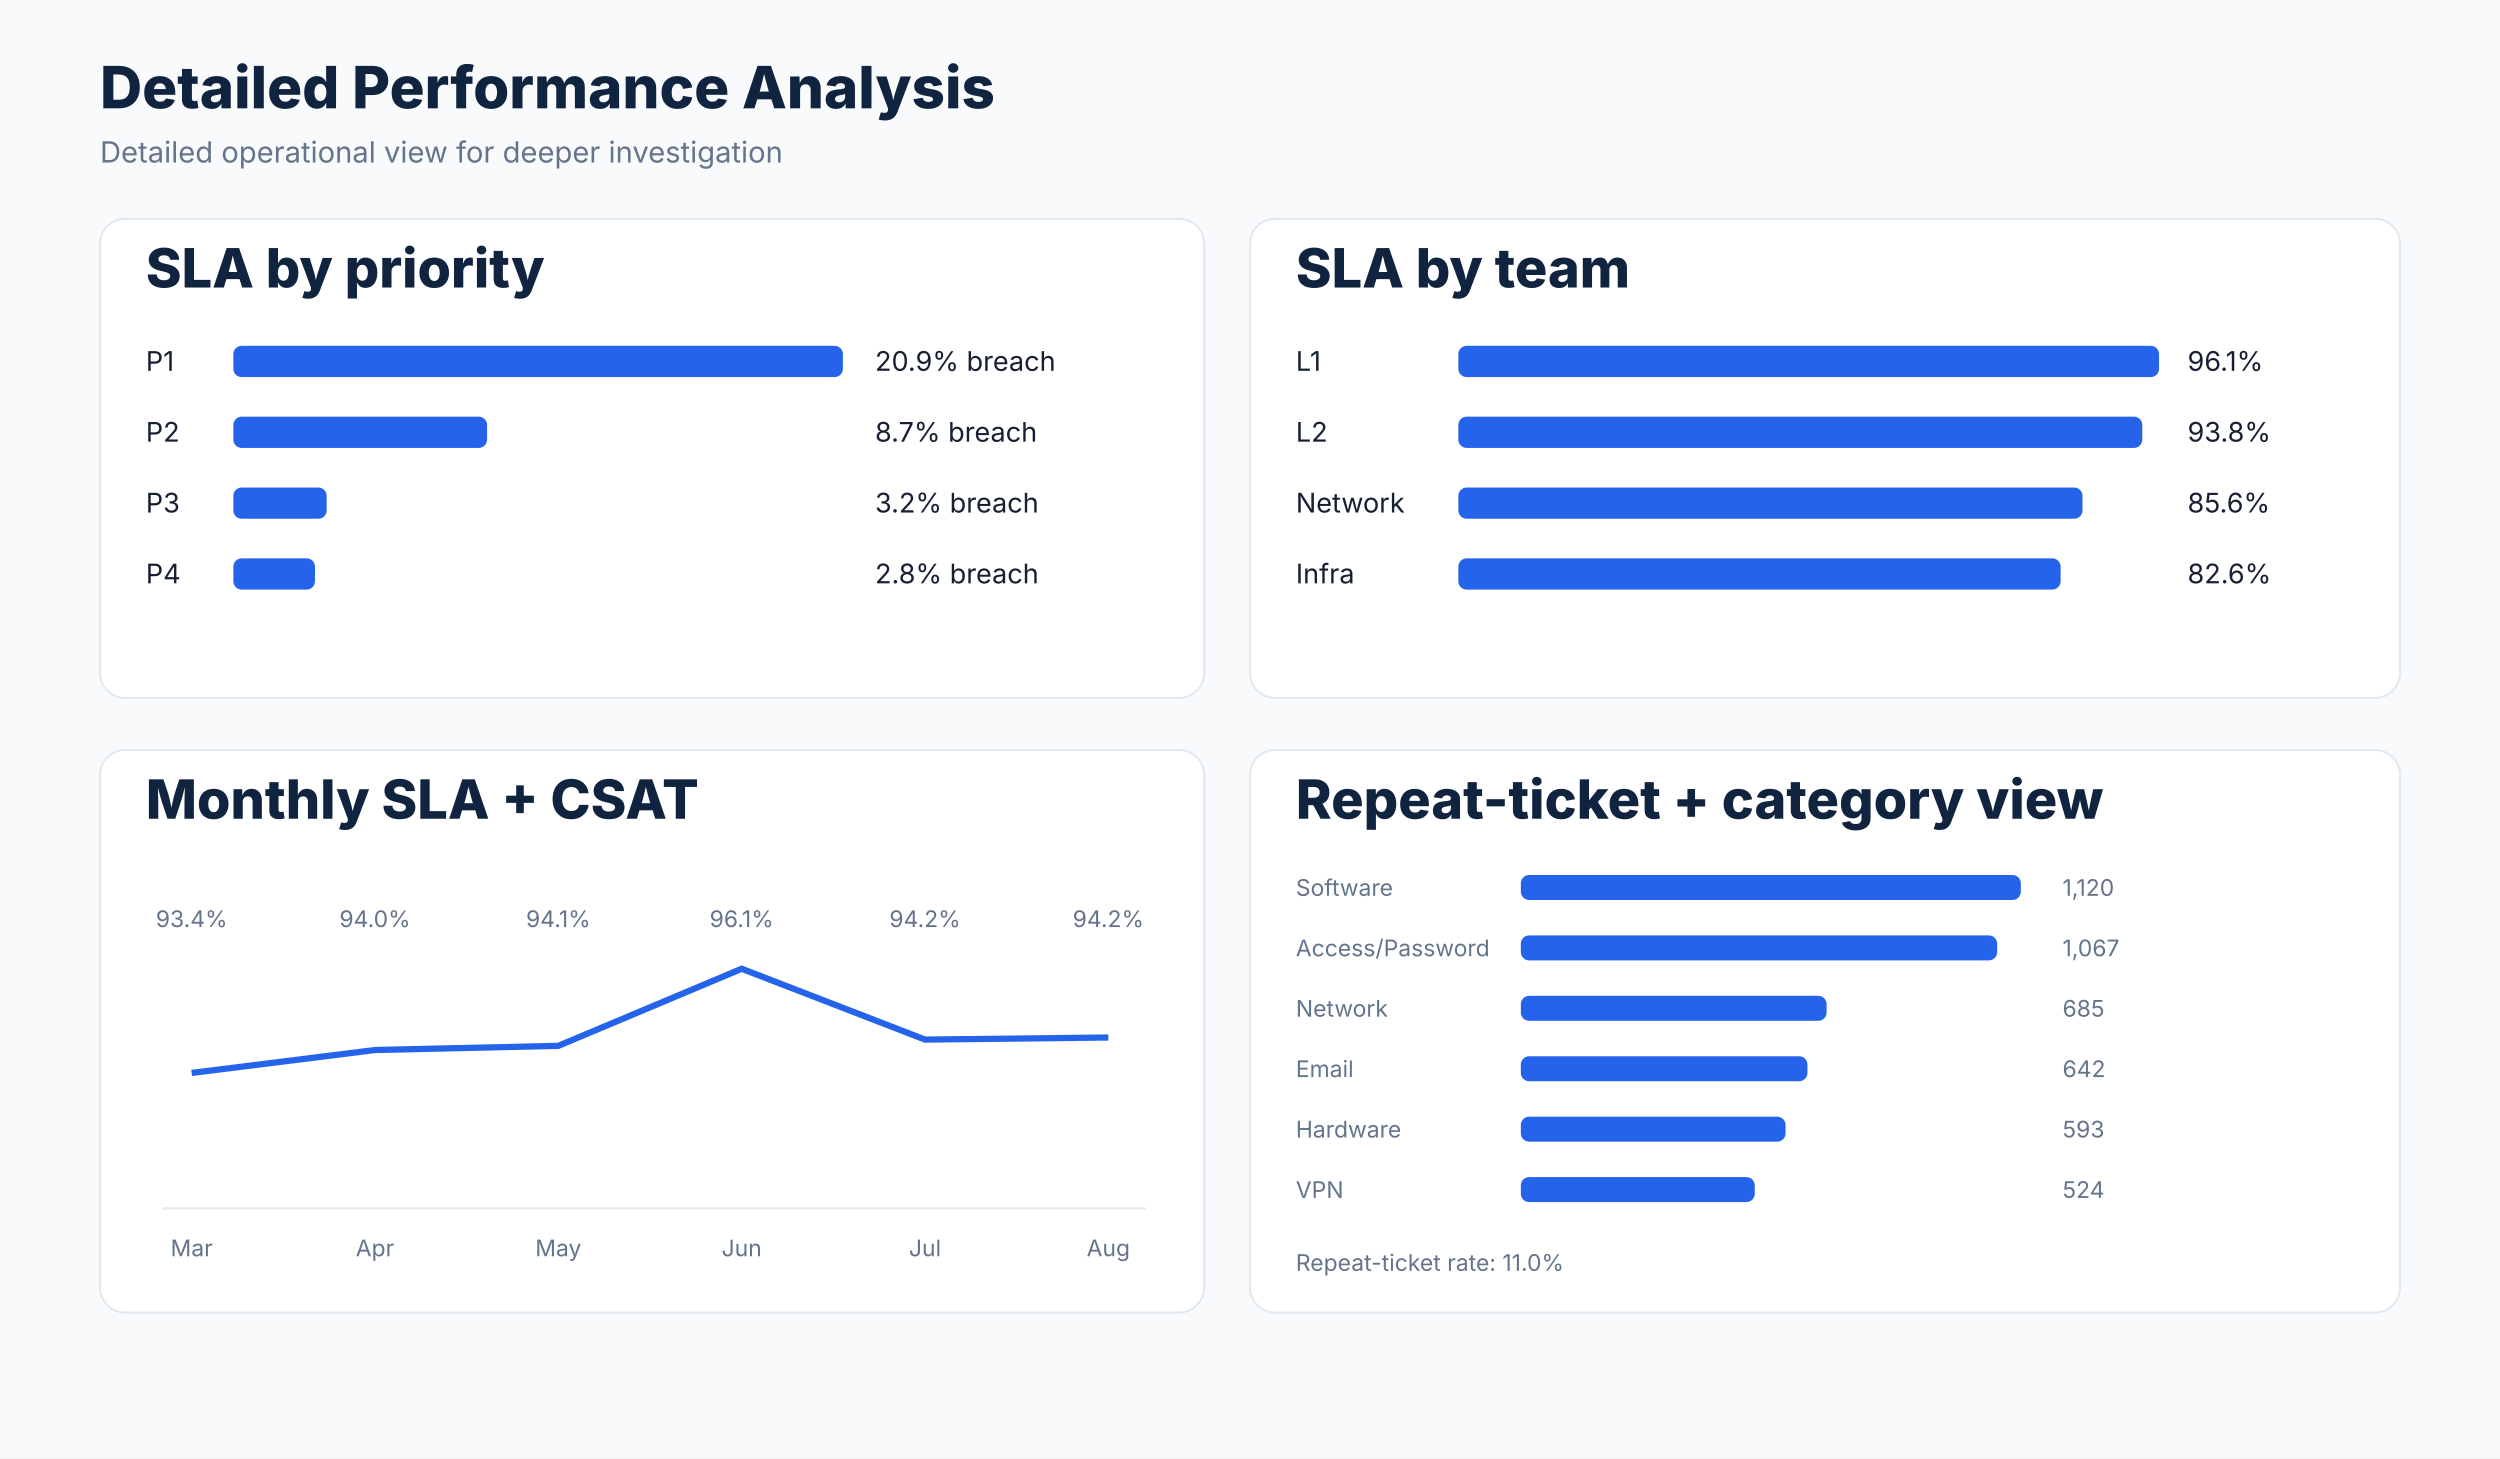
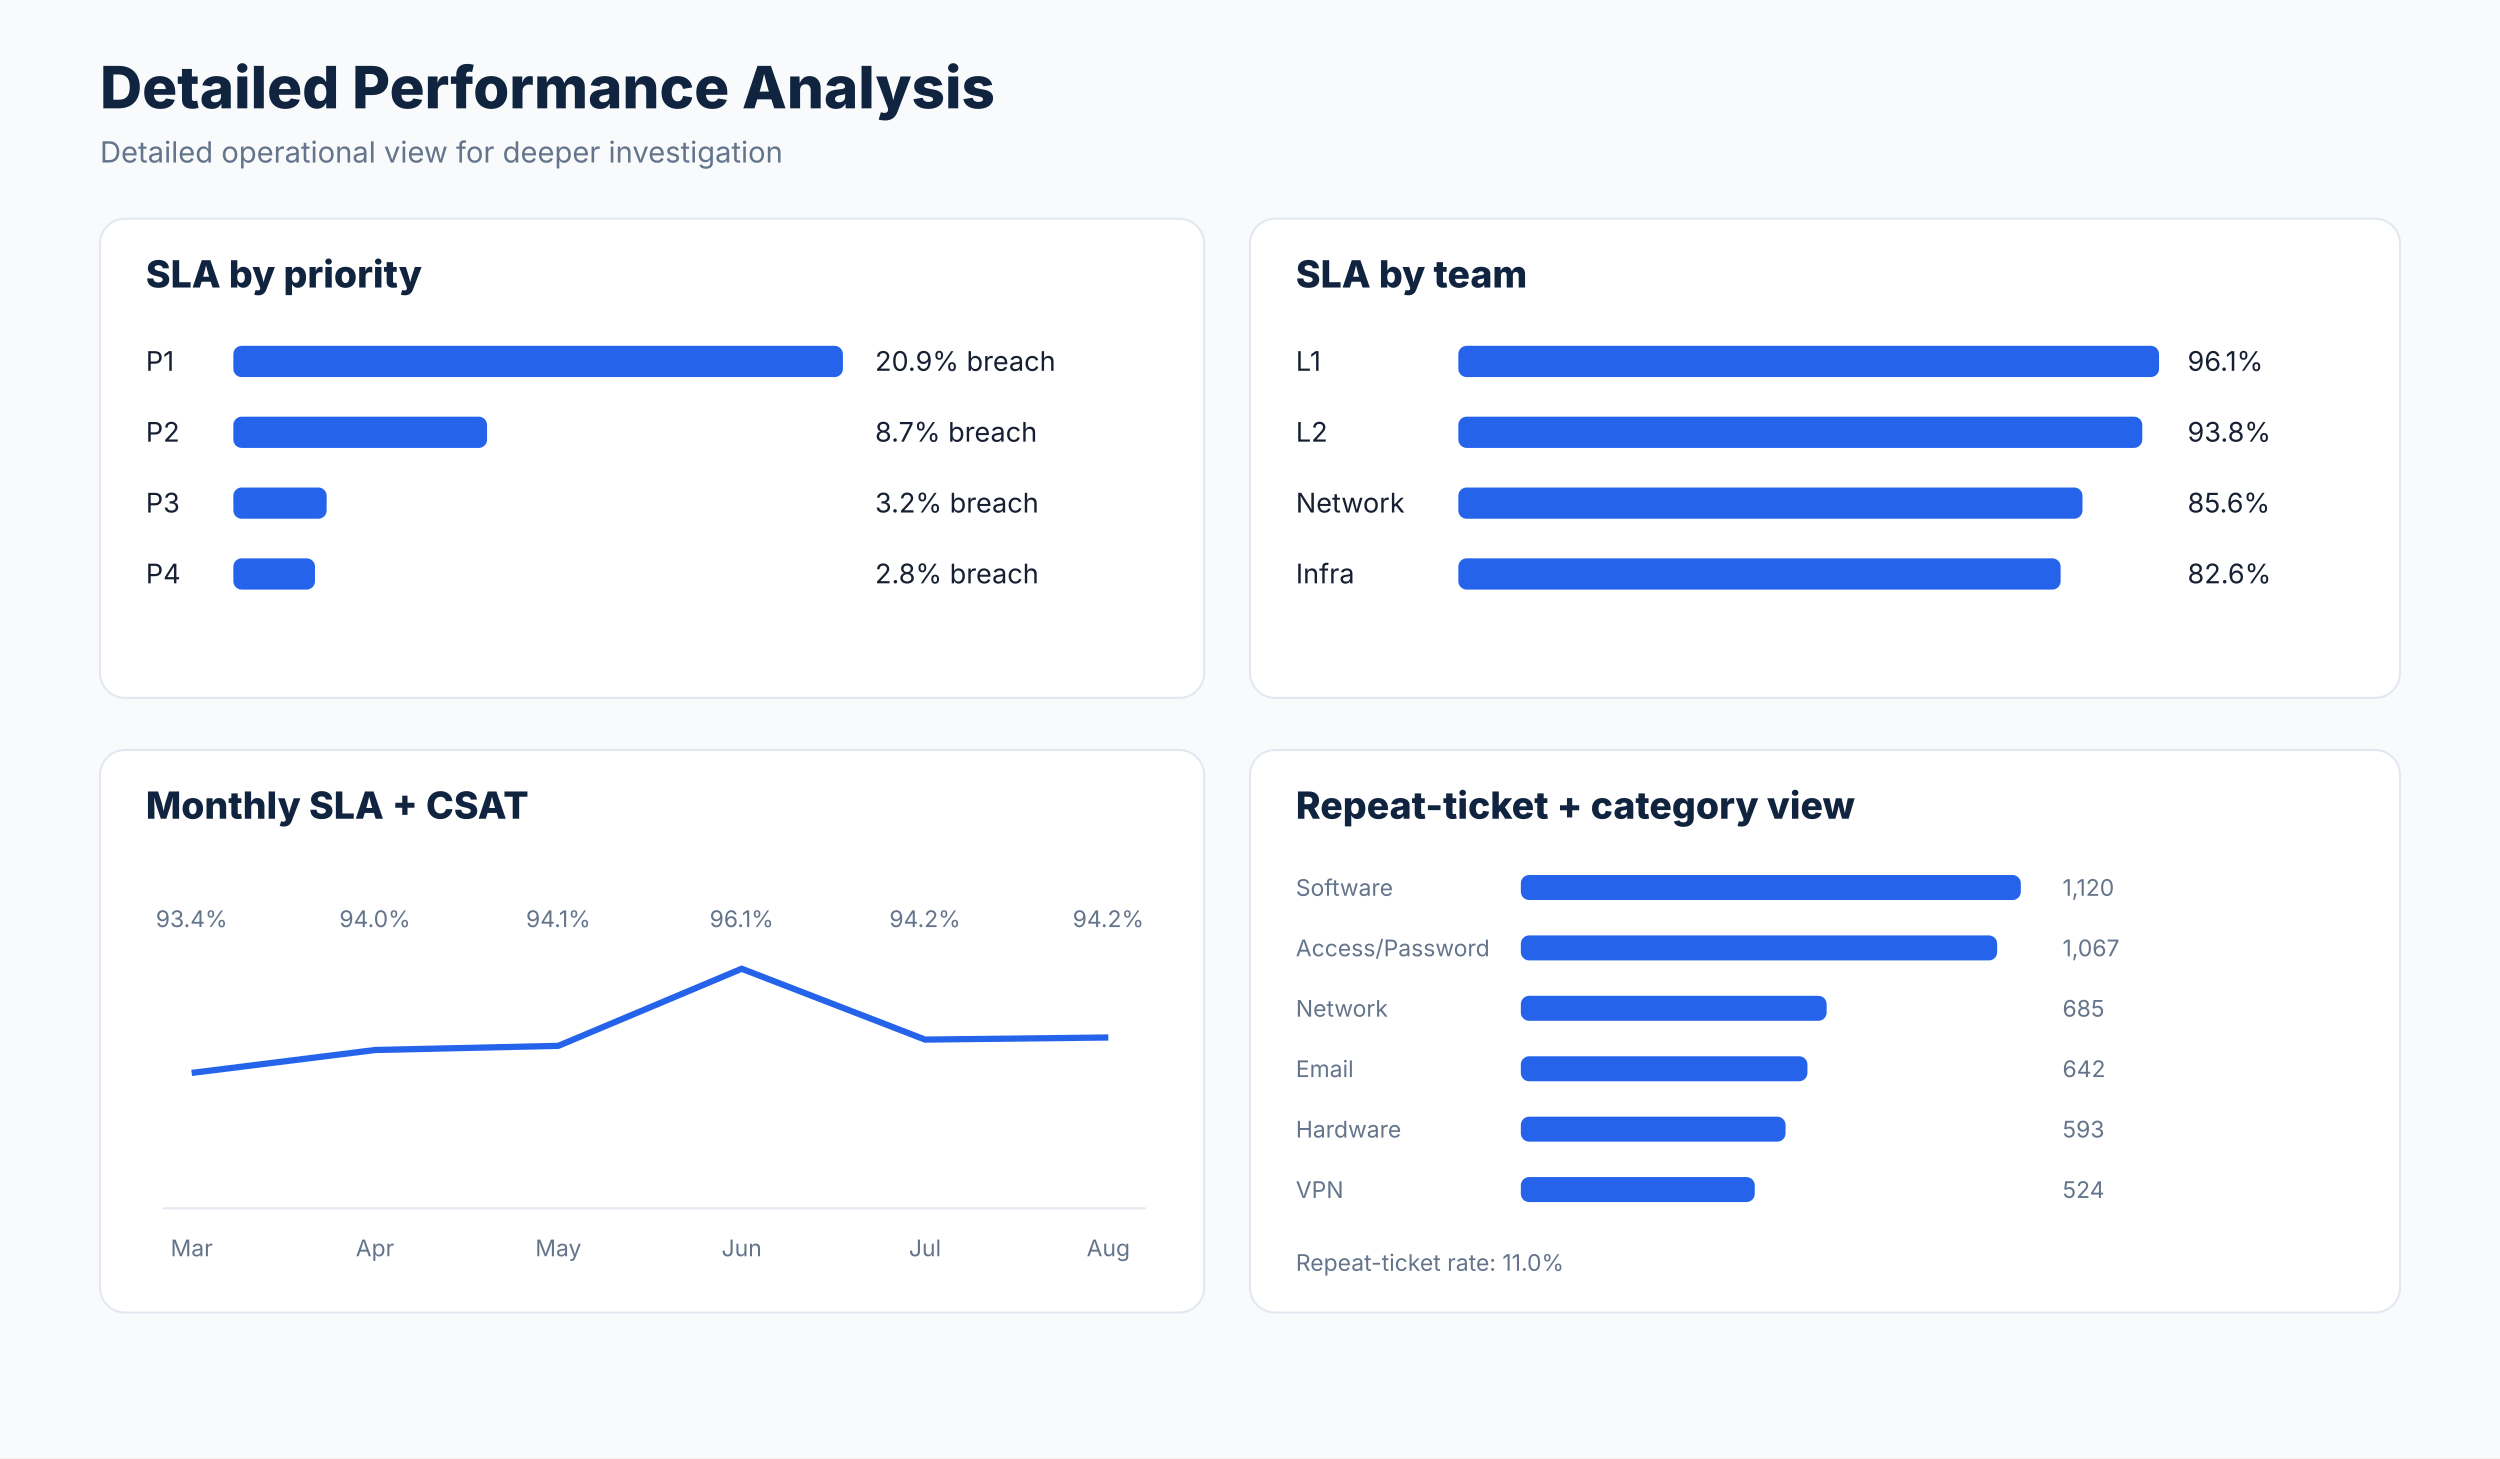
<svg xmlns="http://www.w3.org/2000/svg" width="1200" height="700" viewBox="0 0 1200 700">
  <rect width="1200" height="700" fill="#f8fafc" />
  <style>
text{font-family:Inter,Segoe UI,Arial,sans-serif;fill:#172033} .title{font-size:28px;font-weight:800;fill:#10233f}
.sub{font-size:14px;fill:#64748b}.label{font-size:12px;font-weight:700;fill:#64748b}.value{font-size:26px;font-weight:800;fill:#10233f}
- .card{fill:#fff;stroke:#e2e8f0}.blue{fill:#2563eb}.navy{fill:#10233f}.line{stroke:#e2e8f0}.small{font-size:11px;fill:#64748b}.body{font-size:13px}
+ .card{fill:#fff;stroke:#e2e8f0}.blue{fill:#2563eb}.navy{fill:#10233f}.line{stroke:#e2e8f0}.small{font-size:11px;fill:#64748b}.body{font-size:13px}.section{font-size:18px;font-weight:800;fill:#10233f}.bigvalue{font-size:34px;font-weight:800;fill:#10233f}
</style>
  <text x="48" y="52" class="title">Detailed Performance Analysis</text>
  <text x="48" y="78" class="sub">Detailed operational view for deeper investigation</text>
  <rect x="48" y="105" width="530" height="230" rx="12" class="card" />
-   <text x="70" y="138" class="value" font-size="19">SLA by priority</text>
+   <text x="70" y="138" class="section">SLA by priority</text>
  <text x="70" y="178" class="body">P1</text>
  <rect x="112" y="166" width="292.6" height="15" rx="4" fill="#2563eb" />
  <text x="420" y="178" class="body">20.9% breach</text>
  <text x="70" y="212" class="body">P2</text>
  <rect x="112" y="200" width="121.8" height="15" rx="4" fill="#2563eb" />
  <text x="420" y="212" class="body">8.7% breach</text>
  <text x="70" y="246" class="body">P3</text>
  <rect x="112" y="234" width="44.8" height="15" rx="4" fill="#2563eb" />
  <text x="420" y="246" class="body">3.2% breach</text>
  <text x="70" y="280" class="body">P4</text>
  <rect x="112" y="268" width="39.2" height="15" rx="4" fill="#2563eb" />
  <text x="420" y="280" class="body">2.8% breach</text>
  <rect x="600" y="105" width="552" height="230" rx="12" class="card" />
-   <text x="622" y="138" class="value" font-size="19">SLA by team</text>
+   <text x="622" y="138" class="section">SLA by team</text>
  <text x="622" y="178" class="body">L1</text>
  <rect x="700" y="166" width="336.35" height="15" rx="4" fill="#2563eb" />
  <text x="1050" y="178" class="body">96.1%</text>
  <text x="622" y="212" class="body">L2</text>
  <rect x="700" y="200" width="328.3" height="15" rx="4" fill="#2563eb" />
  <text x="1050" y="212" class="body">93.8%</text>
  <text x="622" y="246" class="body">Network</text>
  <rect x="700" y="234" width="299.6" height="15" rx="4" fill="#2563eb" />
  <text x="1050" y="246" class="body">85.6%</text>
  <text x="622" y="280" class="body">Infra</text>
  <rect x="700" y="268" width="289.1" height="15" rx="4" fill="#2563eb" />
  <text x="1050" y="280" class="body">82.6%</text>
  <rect x="48" y="360" width="530" height="270" rx="12" class="card" />
-   <text x="70" y="393" class="value" font-size="19">Monthly SLA + CSAT</text>
+   <text x="70" y="393" class="section">Monthly SLA + CSAT</text>
  <line x1="78" y1="580" x2="550" y2="580" class="line" />
  <polyline points="92,515 180,504 268,502 356,465 444,499 532,498" fill="none" stroke="#2563eb" stroke-width="3" />
  <text x="92" y="603" text-anchor="middle" class="small">Mar</text>
  <text x="92" y="445" text-anchor="middle" class="small">93.4%</text>
  <text x="180" y="603" text-anchor="middle" class="small">Apr</text>
  <text x="180" y="445" text-anchor="middle" class="small">94.0%</text>
  <text x="268" y="603" text-anchor="middle" class="small">May</text>
  <text x="268" y="445" text-anchor="middle" class="small">94.1%</text>
  <text x="356" y="603" text-anchor="middle" class="small">Jun</text>
  <text x="356" y="445" text-anchor="middle" class="small">96.1%</text>
  <text x="444" y="603" text-anchor="middle" class="small">Jul</text>
  <text x="444" y="445" text-anchor="middle" class="small">94.2%</text>
  <text x="532" y="603" text-anchor="middle" class="small">Aug</text>
  <text x="532" y="445" text-anchor="middle" class="small">94.2%</text>
  <rect x="600" y="360" width="552" height="270" rx="12" class="card" />
-   <text x="622" y="393" class="value" font-size="19">Repeat-ticket + category view</text>
+   <text x="622" y="393" class="section">Repeat-ticket + category view</text>
  <text x="622" y="430" class="small">Software</text>
  <rect x="730" y="420" width="240" height="12" rx="4" fill="#2563eb" />
  <text x="990" y="430" class="small">1,120</text>
  <text x="622" y="459" class="small">Access/Password</text>
  <rect x="730" y="449" width="228.643" height="12" rx="4" fill="#2563eb" />
  <text x="990" y="459" class="small">1,067</text>
  <text x="622" y="488" class="small">Network</text>
  <rect x="730" y="478" width="146.786" height="12" rx="4" fill="#2563eb" />
  <text x="990" y="488" class="small">685</text>
  <text x="622" y="517" class="small">Email</text>
  <rect x="730" y="507" width="137.571" height="12" rx="4" fill="#2563eb" />
  <text x="990" y="517" class="small">642</text>
  <text x="622" y="546" class="small">Hardware</text>
  <rect x="730" y="536" width="127.071" height="12" rx="4" fill="#2563eb" />
  <text x="990" y="546" class="small">593</text>
  <text x="622" y="575" class="small">VPN</text>
  <rect x="730" y="565" width="112.286" height="12" rx="4" fill="#2563eb" />
  <text x="990" y="575" class="small">524</text>
  <text x="622" y="610" class="small">Repeat-ticket rate: 11.0%</text>
</svg>
